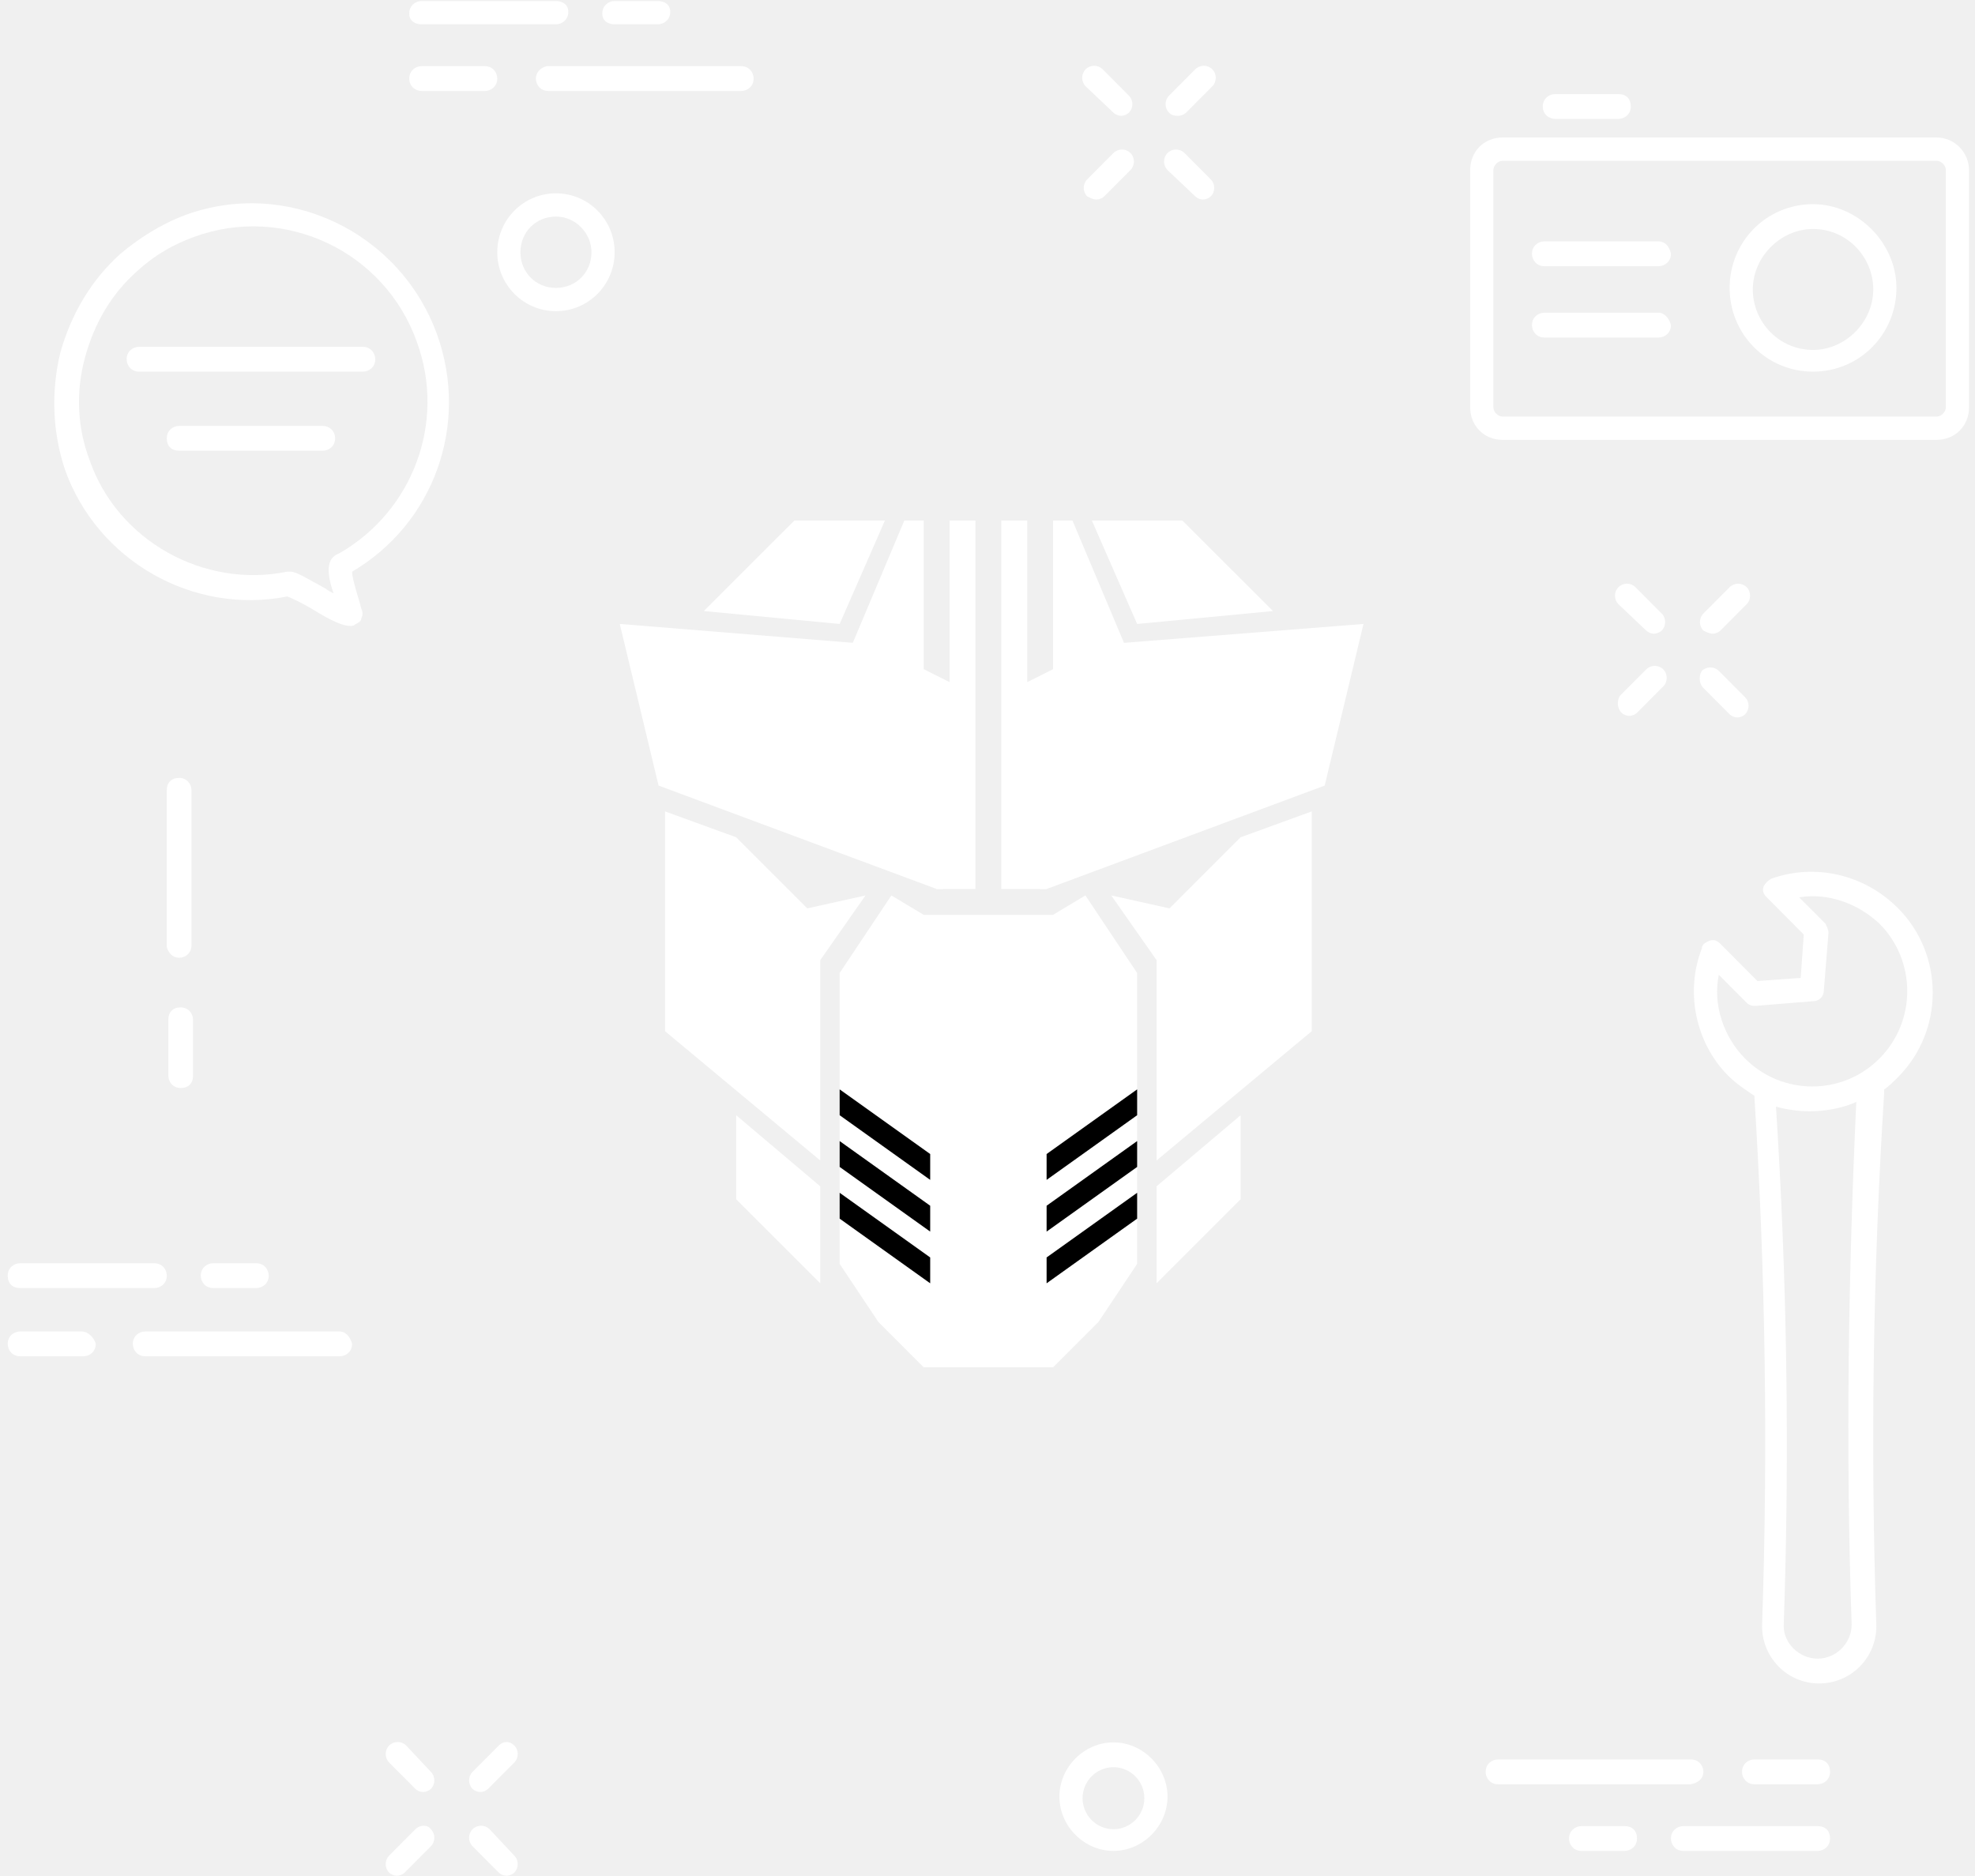
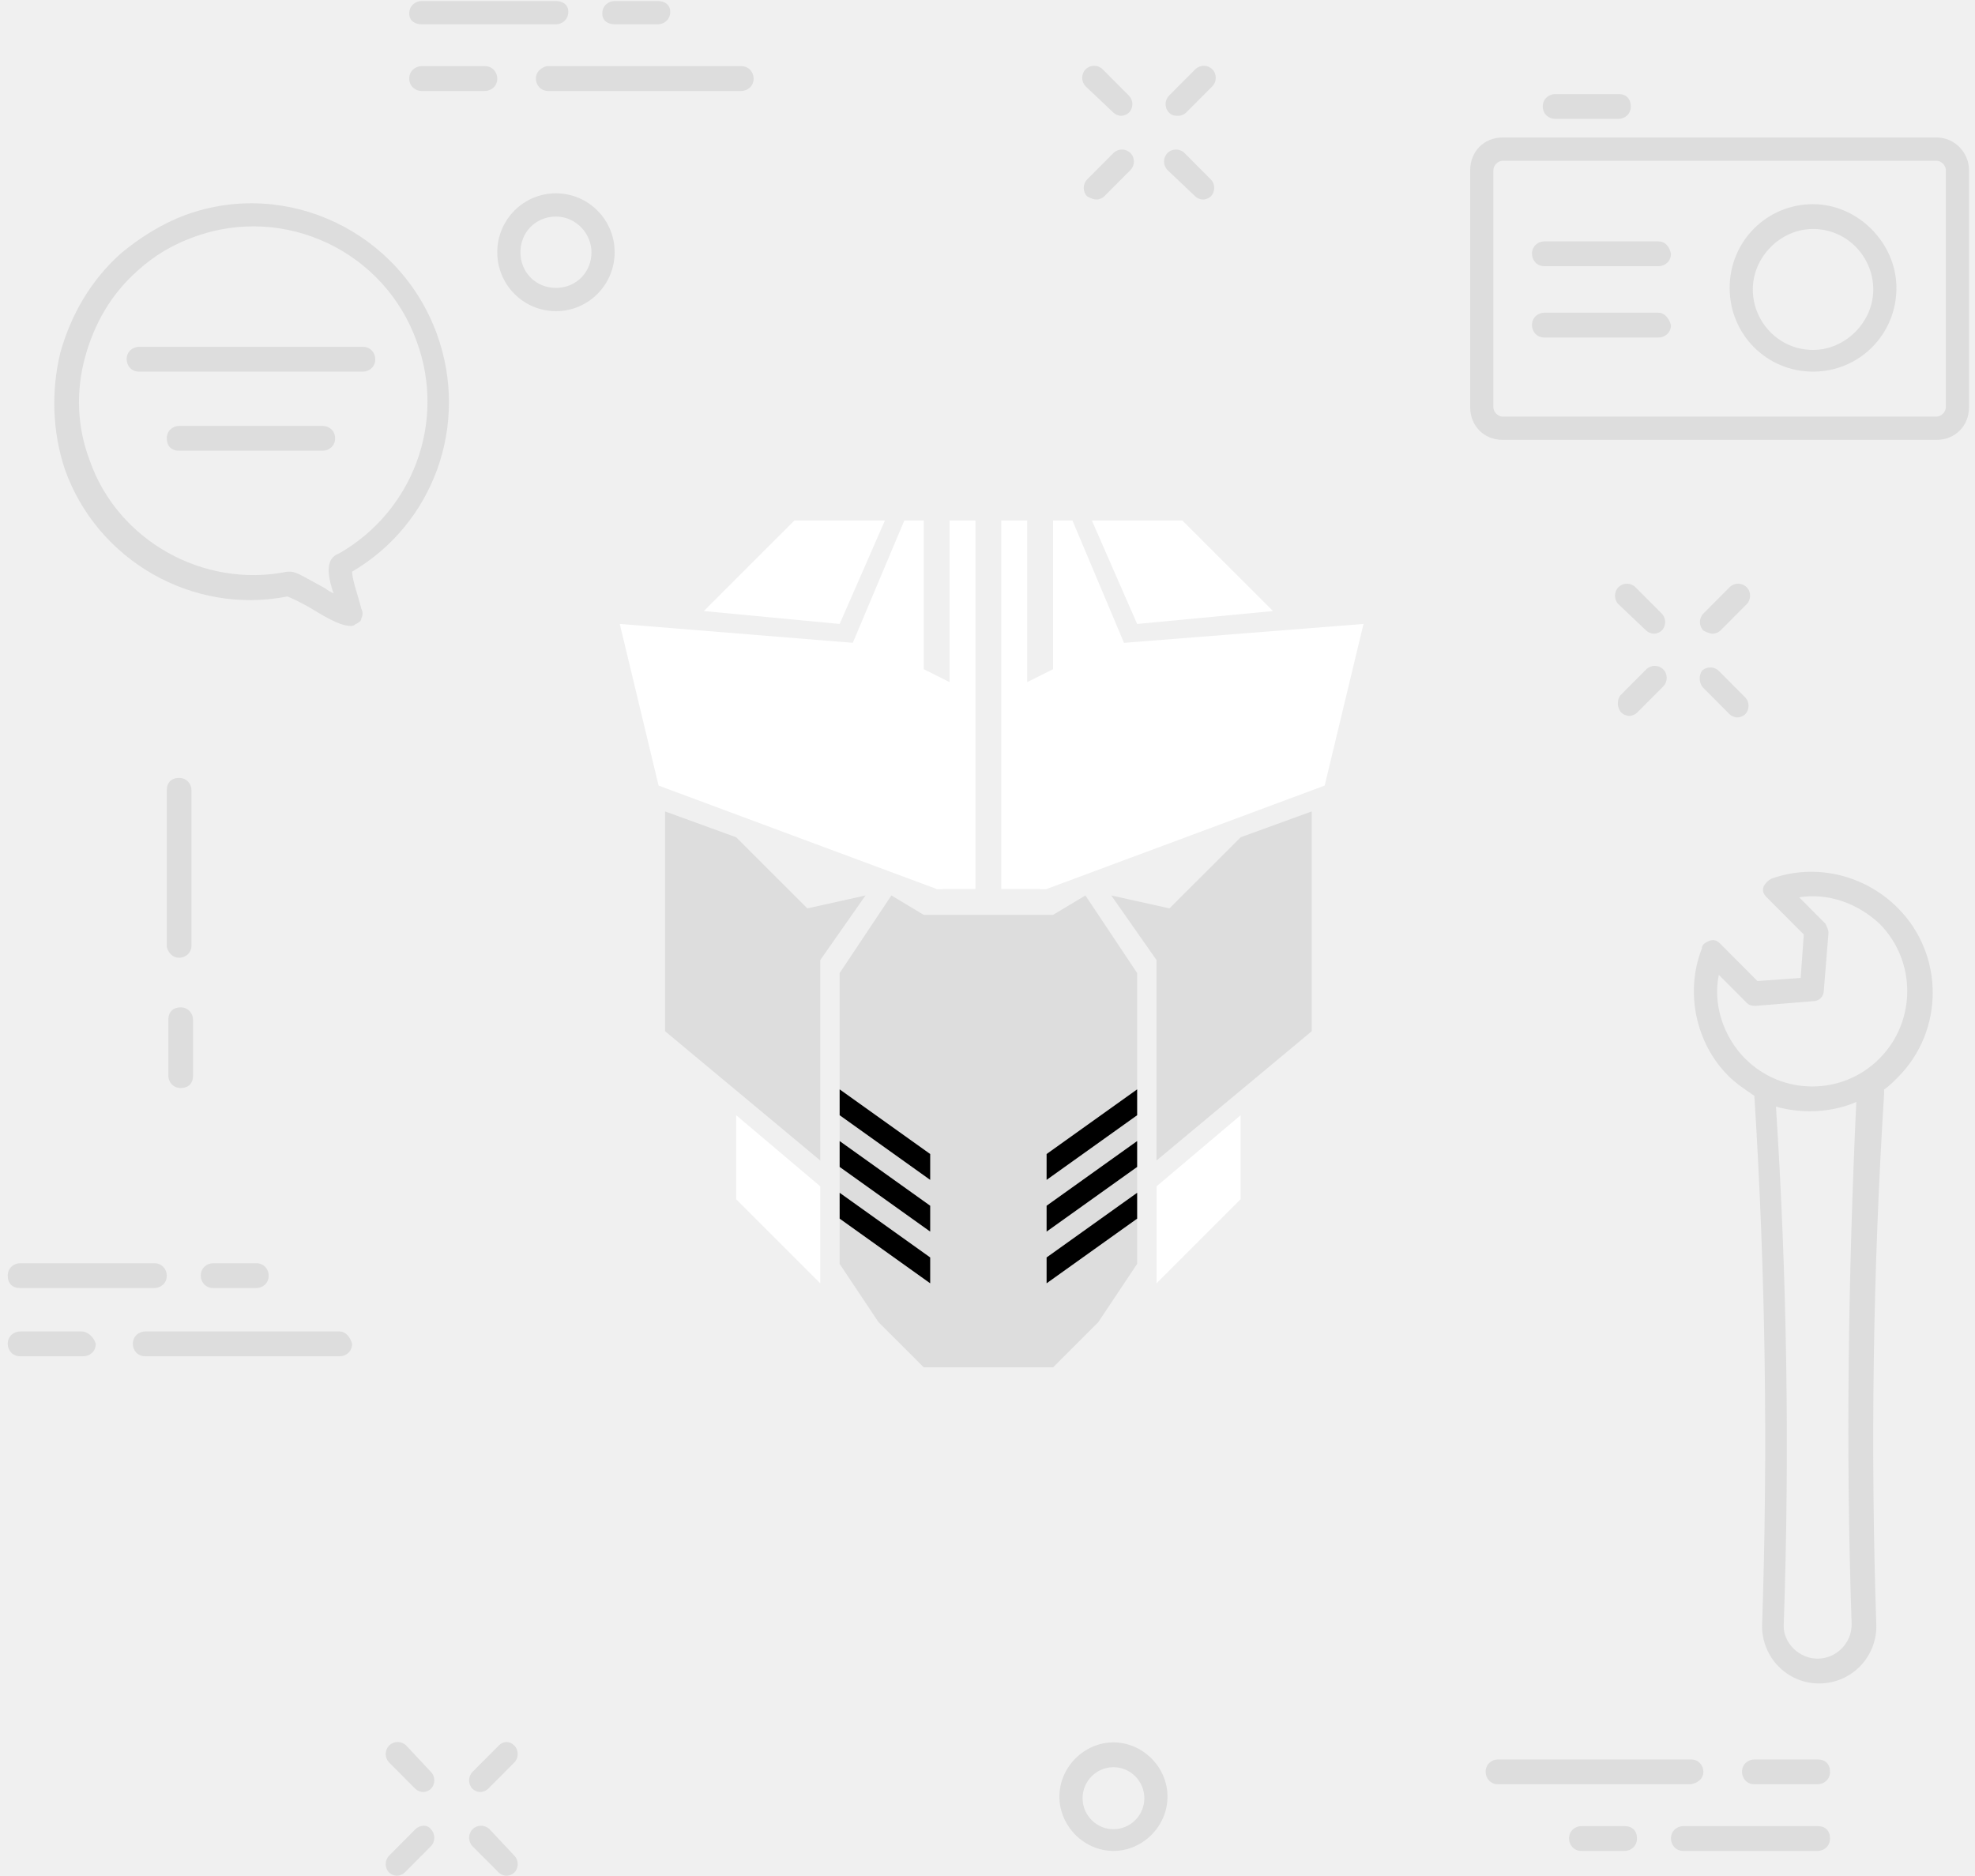
<svg xmlns="http://www.w3.org/2000/svg" height="227" viewBox="0 0 239 227" width="239">
  <g fill="none" fill-rule="evenodd">
-     <g fill="#fff">
+     <g fill="#dddddd">
      <g fill-rule="nonzero">
        <path d="m21.678 115.918c.748 0 1.495-.563 1.495-1.501v-18.767c0-.751-.56-1.502-1.495-1.502-.934 0-1.495.563-1.495 1.502v18.954c.187.75.748 1.314 1.495 1.314zm-1.308 14.262c0 .751.56 1.502 1.495 1.502s1.495-.563 1.495-1.501v-6.756c0-.751-.56-1.502-1.495-1.502-.934 0-1.495.563-1.495 1.502v6.756zm39.806-99.652c0 3.941 3.177 7.132 7.102 7.132 3.924 0 7.101-3.19 7.101-7.132 0-3.94-3.177-7.131-7.101-7.131-3.925 0-7.102 3.19-7.102 7.131zm11.4 0c0 2.44-1.869 4.317-4.298 4.317-2.43 0-4.299-1.877-4.299-4.317s1.87-4.316 4.299-4.316c2.43 0 4.298 2.064 4.298 4.316zm63.166 180.35c-3.55 0-6.54 3.003-6.54 6.569s2.99 6.568 6.54 6.568c3.551 0 6.541-3.002 6.541-6.568s-2.99-6.569-6.54-6.569zm0 10.51c-2.055 0-3.737-1.69-3.737-3.753 0-2.065 1.682-3.754 3.737-3.754 2.056 0 3.738 1.69 3.738 3.754s-1.682 3.753-3.738 3.753zm71.39-6.944c0-.75-.561-1.501-1.496-1.501h-23.36c-.747 0-1.495.563-1.495 1.501 0 .75.56 1.502 1.495 1.502h23.36c.935-.188 1.496-.751 1.496-1.502zm13.828-1.501h-7.66c-.748 0-1.495.563-1.495 1.501 0 .75.56 1.502 1.495 1.502h7.662c.747 0 1.495-.563 1.495-1.502 0-.938-.56-1.501-1.495-1.501zm0 8.07h-16.258c-.747 0-1.495.563-1.495 1.501 0 .75.56 1.501 1.495 1.501h16.259c.747 0 1.495-.563 1.495-1.501s-.56-1.501-1.495-1.501zm-23.36 0h-5.232c-.748 0-1.495.563-1.495 1.501 0 .75.56 1.501 1.495 1.501h5.233c.747 0 1.495-.563 1.495-1.501s-.561-1.501-1.495-1.501zm-131.752-211.503c0 .75.56 1.5 1.495 1.5h23.36c.748 0 1.496-.562 1.496-1.5 0-.751-.56-1.502-1.495-1.502h-23.548c-.747.188-1.308.75-1.308 1.501zm-13.829 1.5h7.662c.748 0 1.495-.562 1.495-1.5 0-.751-.56-1.502-1.495-1.502h-7.661c-.748 0-1.495.563-1.495 1.501 0 .939.747 1.502 1.495 1.502zm0-8.069h16.259c.747 0 1.495-.563 1.495-1.501 0-.939-.748-1.314-1.495-1.314h-16.259c-.748 0-1.495.563-1.495 1.501 0 .939.747 1.314 1.495 1.314zm23.361 0h5.232c.748 0 1.495-.563 1.495-1.501 0-.939-.747-1.314-1.495-1.314h-5.233c-.747 0-1.495.563-1.495 1.501 0 .939.748 1.314 1.495 1.314zm-33.266 158.205h-23.547c-.748 0-1.495.563-1.495 1.501 0 .751.56 1.502 1.495 1.502h23.547c.748 0 1.495-.563 1.495-1.502-.187-.75-.747-1.5-1.495-1.5zm-31.209 0h-7.476c-.747 0-1.495.563-1.495 1.501 0 .751.561 1.502 1.495 1.502h7.663c.747 0 1.495-.563 1.495-1.502-.187-.75-.935-1.5-1.682-1.5zm-7.475-5.255h16.258c.748 0 1.495-.563 1.495-1.5 0-.752-.56-1.502-1.495-1.502h-16.258c-.747 0-1.495.563-1.495 1.501s.561 1.501 1.495 1.501zm28.593 0c.747 0 1.495-.563 1.495-1.5 0-.752-.561-1.502-1.495-1.502h-5.233c-.748 0-1.495.563-1.495 1.501 0 .75.56 1.501 1.495 1.501zm103.719-142.253c.187.188.561.376.935.376s.747-.188.934-.376c.56-.563.56-1.501 0-2.064l-3.177-3.19a1.462 1.462 0 0 0 -2.056 0 1.477 1.477 0 0 0 0 2.064zm9.905 10.134c.187.188.56.376.935.376.373 0 .747-.188.934-.376.56-.563.56-1.501 0-2.064l-3.177-3.19a1.462 1.462 0 0 0 -2.056 0 1.477 1.477 0 0 0 0 2.064zm-11.96.376c.373 0 .747-.188.934-.376l3.177-3.19c.56-.563.56-1.501 0-2.064a1.462 1.462 0 0 0 -2.056 0l-3.177 3.19a1.477 1.477 0 0 0 0 2.064c.374.188.748.376 1.122.376zm9.904-10.134c.374 0 .748-.188.935-.376l3.177-3.19c.56-.563.56-1.502 0-2.065a1.462 1.462 0 0 0 -2.056 0l-3.177 3.19a1.477 1.477 0 0 0 0 2.065c.374.376.748.376 1.121.376zm56.626 62.306c.187.187.56.375.934.375s.748-.188.935-.375c.56-.563.56-1.502 0-2.065l-3.177-3.19a1.462 1.462 0 0 0 -2.056 0 1.477 1.477 0 0 0 0 2.064l3.364 3.19zm6.915 6.943 3.177 3.19c.186.188.56.376.934.376s.747-.188.934-.375c.561-.563.561-1.502 0-2.065l-3.177-3.189a1.462 1.462 0 0 0 -2.055 0c-.374.563-.374 1.501.187 2.064zm-9.905 3.003c.187.188.56.375.934.375s.748-.187.935-.375l3.177-3.19c.56-.563.56-1.502 0-2.065a1.462 1.462 0 0 0 -2.056 0l-3.177 3.19c-.374.564-.374 1.502.187 2.065zm11.026-9.571c.374 0 .747-.188.934-.375l3.177-3.19c.56-.564.56-1.502 0-2.065a1.462 1.462 0 0 0 -2.055 0l-3.177 3.19a1.477 1.477 0 0 0 0 2.065c.373.187.747.375 1.12.375zm-158.103 134.559a1.462 1.462 0 0 0 -2.056 0 1.477 1.477 0 0 0 0 2.064l3.177 3.19c.187.188.561.376.935.376s.747-.188.934-.375c.56-.563.56-1.502 0-2.065zm10.092 10.134a1.462 1.462 0 0 0 -2.056 0 1.477 1.477 0 0 0 0 2.064l3.177 3.19c.187.188.56.376.935.376.373 0 .747-.188.934-.375.56-.563.56-1.502 0-2.065zm-8.971 0-3.177 3.19a1.477 1.477 0 0 0 0 2.065c.187.187.561.375.935.375s.747-.188.934-.375l3.177-3.19c.56-.564.56-1.502 0-2.065-.374-.563-1.308-.563-1.869 0zm10.092-10.134-3.177 3.19a1.477 1.477 0 0 0 0 2.065c.187.187.56.375.934.375s.748-.188.935-.375l3.177-3.19c.56-.564.56-1.502 0-2.065s-1.308-.563-1.869 0zm-17.753-142.066c9.904-5.817 14.202-17.828 10.278-28.713-4.485-12.386-18.128-18.955-30.462-14.45-2.99 1.125-5.607 2.814-7.85 4.691-3.55 3.19-5.98 7.32-7.288 12.01-1.12 4.693-.934 9.572.561 14.076 3.925 11.073 15.511 17.641 26.911 15.389.56.188 2.056.938 2.99 1.501 2.43 1.502 3.738 2.065 4.672 2.065.187 0 .374 0 .561-.188.374-.188.748-.375.748-.75a1.2 1.2 0 0 0 0-1.127c-.374-1.501-1.122-3.565-1.122-4.504zm-2.243 2.628c-.374-.188-.748-.376-.935-.563-2.43-1.314-3.55-2.065-4.298-2.065h-.374c-10.091 2.065-20.557-3.753-23.92-13.512-1.496-3.941-1.683-8.257-.561-12.386 1.12-4.129 3.177-7.695 6.354-10.51 2.055-1.876 4.298-3.19 6.914-4.128 10.84-3.941 22.987 1.689 26.911 12.761 3.551 9.759-.56 20.456-9.344 25.523-.934.376-2.056 1.126-.747 4.88z" />
        <path d="m45.412 43.478c0-.751-.56-1.502-1.495-1.502h-27.097c-.747 0-1.495.563-1.495 1.502 0 .75.561 1.5 1.495 1.5h27.098c.748 0 1.495-.562 1.495-1.5zm-6.354 8.069h-17.38c-.747 0-1.495.563-1.495 1.502 0 .938.561 1.501 1.495 1.501h17.38c.748 0 1.496-.563 1.496-1.501 0-.939-.748-1.502-1.496-1.502zm175.296 54.8a2.257 2.257 0 0 0 -.934.938c-.187.563 0 .938.374 1.314l4.485 4.504-.374 5.255-5.233.375-4.485-4.504c-.374-.375-.747-.563-1.308-.375-.374.187-.934.375-.934.938-2.056 5.255-.748 11.448 3.177 15.389.934.938 2.055 1.689 3.177 2.44a662.26 662.26 0 0 1 .934 64.182c0 3.754 2.99 6.944 6.915 6.944a6.913 6.913 0 0 0 6.914-6.944 667.07 667.07 0 0 1 .935-64.37v-.563c.56-.376 1.121-.939 1.682-1.502 5.606-5.63 5.606-14.825 0-20.456-4.112-4.128-10.092-5.442-15.325-3.565zm9.718 90.269c0 2.252-1.869 4.128-4.111 4.128-2.243 0-4.112-1.876-4.112-3.94.748-21.395.374-42.602-.934-62.87 1.308.375 2.803.563 4.111.563 1.87 0 3.925-.375 5.607-1.126-.934 20.268-1.308 41.663-.56 63.245zm3.364-68.5c-4.485 4.504-11.773 4.504-16.259 0-2.616-2.627-3.924-6.568-3.177-10.134l3.364 3.378c.374.376.748.376 1.122.376l6.914-.563c.748 0 1.308-.563 1.308-1.314l.561-6.944c0-.375-.187-.75-.374-1.126l-3.177-3.19c3.551-.563 7.102.75 9.718 3.19 4.485 4.504 4.485 11.823 0 16.327zm6.914-111.476h-52.513c-2.243 0-3.925 1.69-3.925 3.942v28.713c0 2.252 1.682 3.941 3.925 3.941h52.514c2.242 0 3.924-1.689 3.924-3.94v-28.715c0-2.064-1.682-3.941-3.924-3.941zm1.122 32.655c0 .563-.56 1.126-1.121 1.126h-52.514c-.56 0-1.121-.563-1.121-1.126v-28.713c0-.563.56-1.126 1.12-1.126h52.515c.56 0 1.121.563 1.121 1.126z" />
        <path d="m219.4 24.71c-5.606 0-10.091 4.505-10.091 10.135s4.485 10.134 10.091 10.134c5.607 0 10.092-4.504 10.092-10.134 0-5.443-4.672-10.134-10.092-10.134zm0 17.642c-4.111 0-7.288-3.378-7.288-7.32 0-3.94 3.364-7.319 7.288-7.319 4.112 0 7.289 3.378 7.289 7.32 0 3.94-3.364 7.319-7.289 7.319zm-18.688-13.137h-13.83c-.747 0-1.494.563-1.494 1.501 0 .75.56 1.501 1.495 1.501h13.829c.747 0 1.495-.563 1.495-1.5-.187-.94-.748-1.502-1.495-1.502zm0 8.633h-13.83c-.747 0-1.494.563-1.494 1.5 0 .752.56 1.502 1.495 1.502h13.829c.747 0 1.495-.563 1.495-1.501-.187-.75-.748-1.501-1.495-1.501zm-12.522-23.459h7.663c.748 0 1.495-.563 1.495-1.501 0-.939-.56-1.502-1.495-1.502h-7.662c-.748 0-1.495.563-1.495 1.502 0 .938.747 1.5 1.495 1.5z" />
      </g>
      <path d="m141.522 109.94-7.044-1.565 5.479 7.824v24.252l18.782-15.647v-26.599l-8.609 3.13zm-43.826 0 7.043-1.565-5.478 7.824v24.252l-18.783-15.647v-26.599l8.609 3.13z" fill-rule="nonzero" />
      <path d="m101.609 117.763 6.26-9.388 3.914 2.347h15.652l3.913-2.347 6.26 9.388v35.205l-4.695 7.041-5.478 5.477h-15.652l-5.479-5.477-4.695-7.04z" />
    </g>
    <path d="m126.653 139.67 10.956-7.826v3.13l-10.957 7.826zm0 6.258 10.956-7.826v3.13l-10.957 7.826zm0 6.259 10.956-7.826v3.13l-10.957 7.826z" fill="#000" />
    <path d="m112.565 139.67-10.957-7.826.001 3.13 10.956 7.826zm0 6.258-10.957-7.826.001 3.13 10.956 7.826zm0 6.259-10.957-7.826.001 3.13 10.956 7.826z" fill="#000" />
    <path d="m139.957 155.315 10.173-10.17v-10.17l-10.173 8.605zm-40.697 0-10.173-10.17v-10.17l10.174 8.605z" fill="#fff" fill-rule="nonzero" />
    <path d="m114.913 63h3.13v44.593h-4.695l-10.174-29.729 6.26-14.864h2.349v17.994l3.13 1.564zm6.26 0h3.131v19.558l3.13-1.564v-17.994h2.349l6.26 14.864-9.39 29.729h-5.48z" fill="#fff" />
    <path d="m113.348 107.593-33.652-12.517-4.696-19.559 28.957 2.347 10.173 29.729zm13.304 0 33.652-12.517 4.696-19.559-29.74 2.347-9.39 29.729zm10.957-32.076 16.434-1.564-10.956-10.953h-10.957zm-36 0-16.435-1.564 10.956-10.953h10.957z" fill="#fff" fill-rule="nonzero" />
  </g>
</svg>
